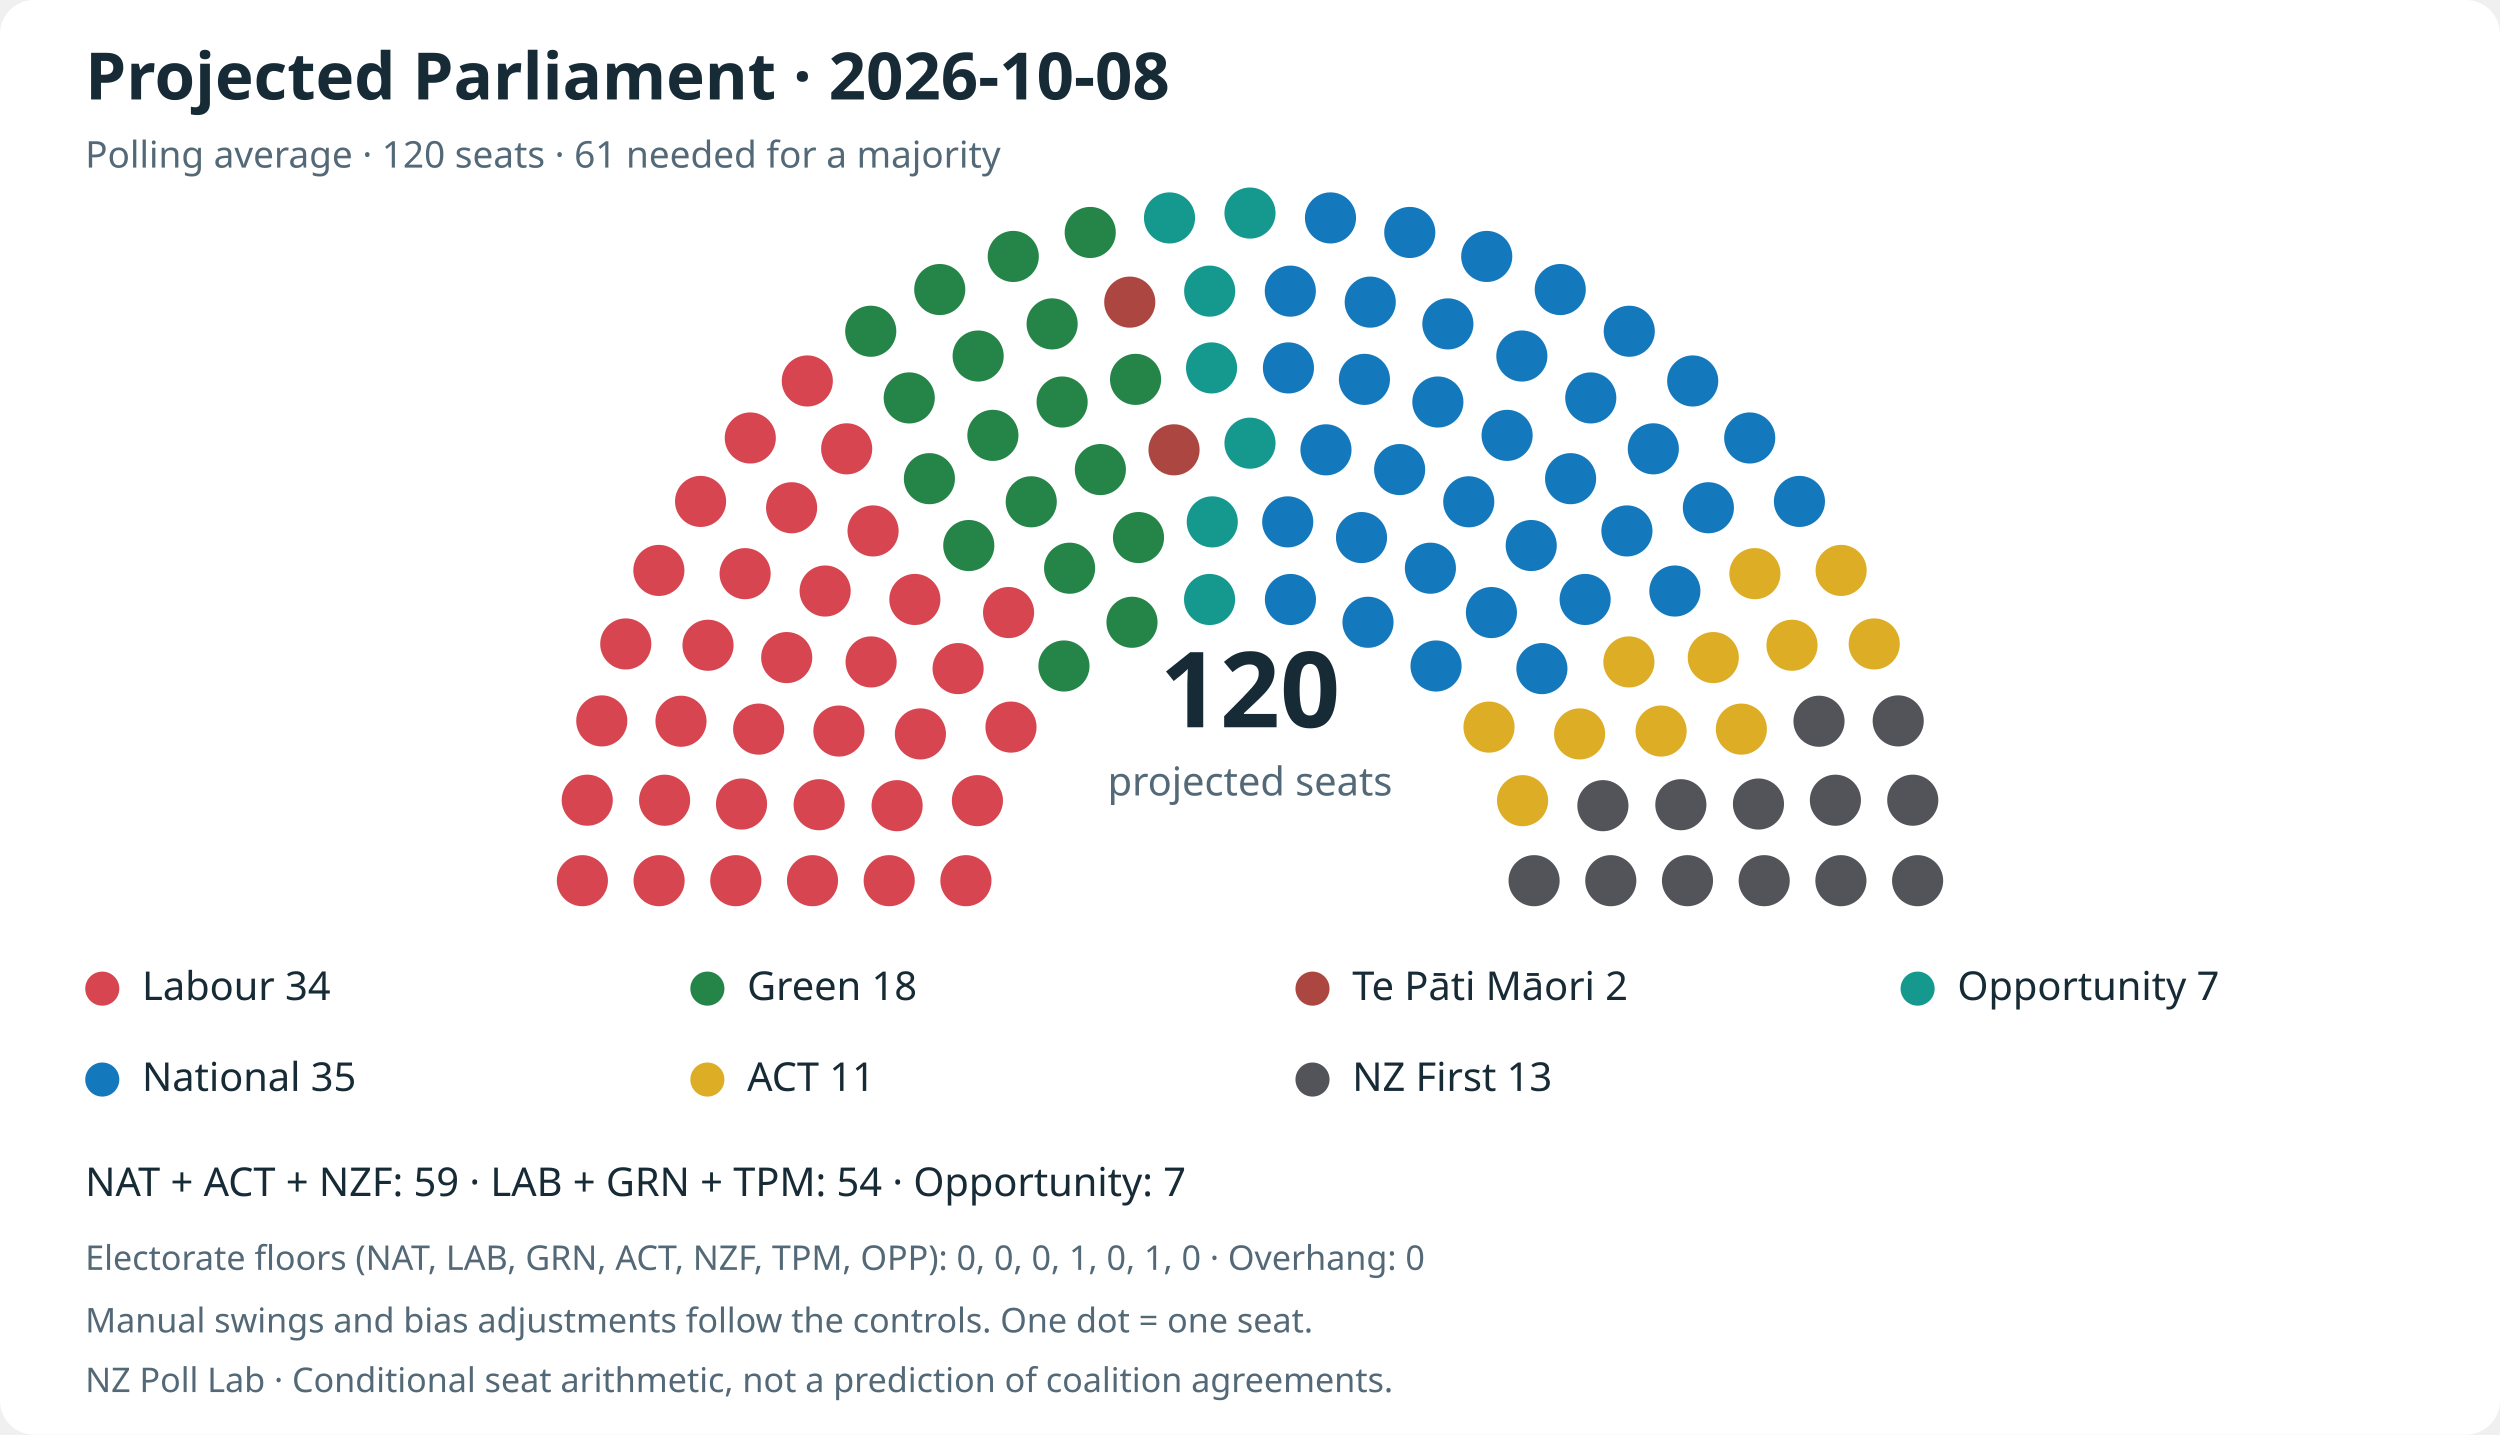
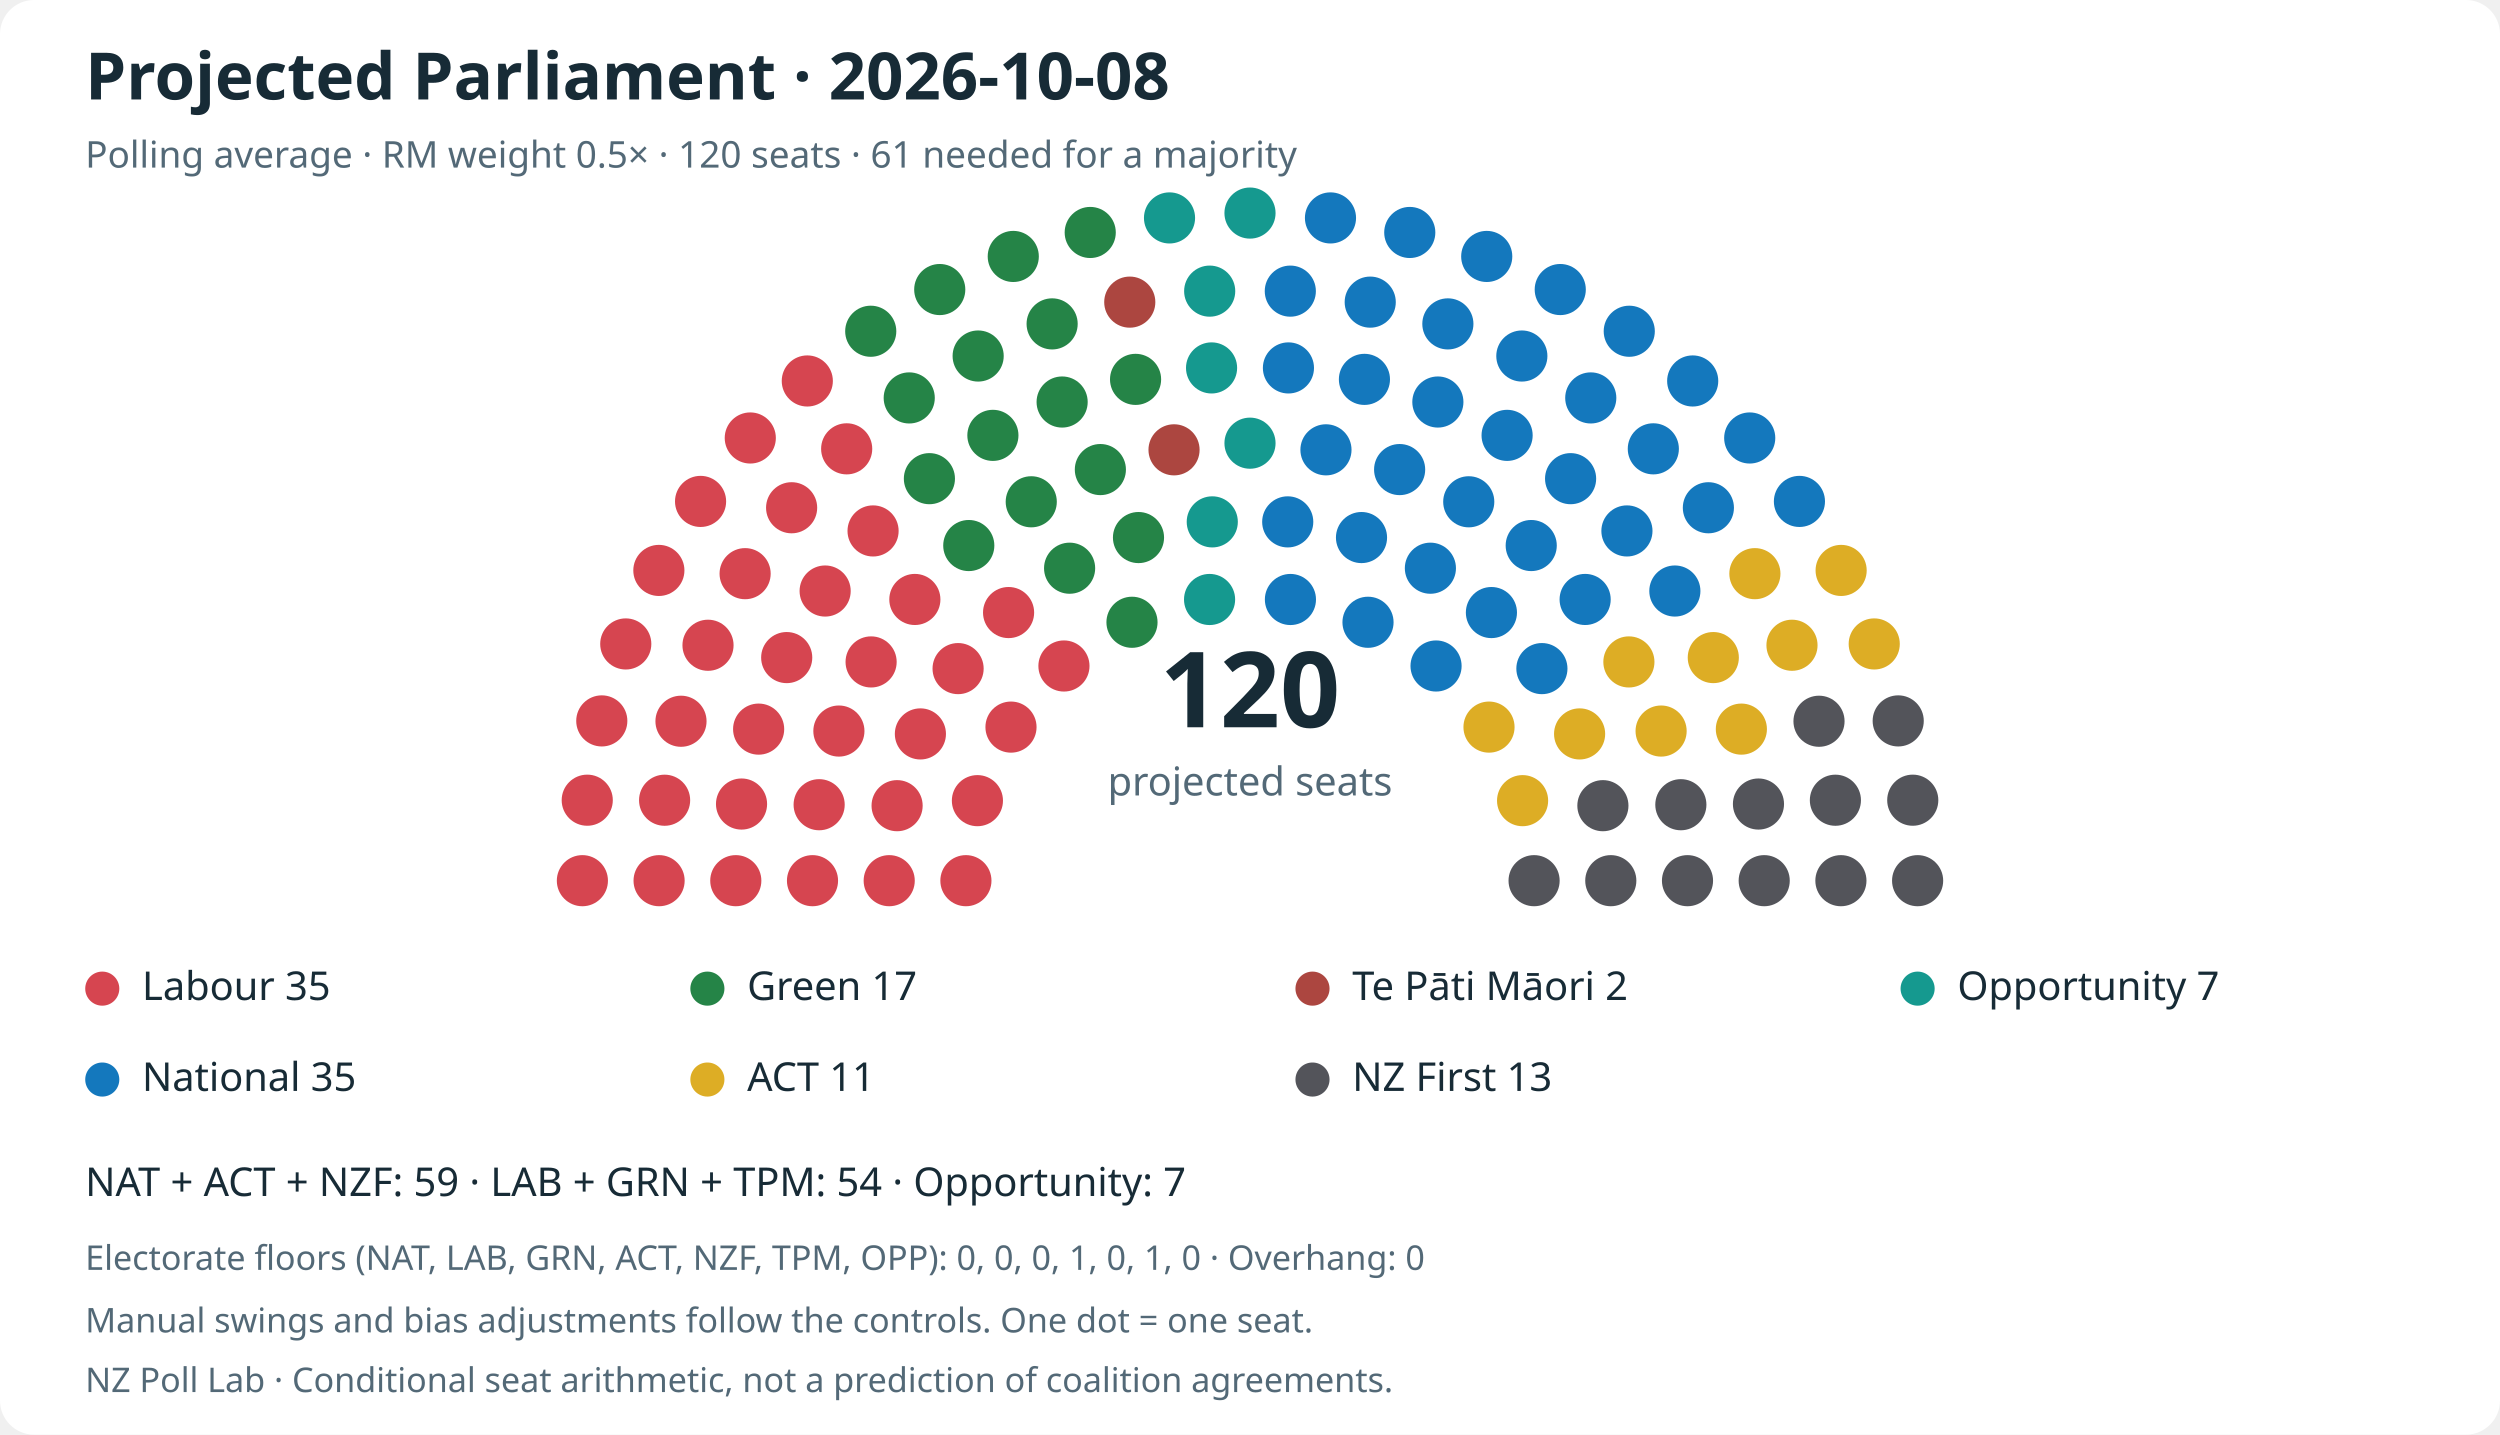
<svg xmlns="http://www.w3.org/2000/svg" viewBox="0 0 880 505" class="chart" role="img" aria-label="120 seat Parliament projection">
  <rect width="880" height="505" rx="12" fill="#ffffff" />
  <text x="30" y="35" font-family="system-ui,sans-serif" font-size="23" font-weight="700" fill="#172b36">Projected Parliament · 2026-10-08</text>
-   <text x="30" y="59" font-family="system-ui,sans-serif" font-size="13" fill="#536977">Polling average · 120 seats · 61 needed for a majority</text>
+   <text x="30" y="59" font-family="system-ui,sans-serif" font-size="13" fill="#536977">Polling average · RM weight 0.5× · 120 seats · 61 needed for a majority</text>
  <circle cx="205.00" cy="310.00" r="9" fill="#d64550" />
  <circle cx="340.00" cy="310.00" r="9" fill="#d64550" />
  <circle cx="313.00" cy="310.00" r="9" fill="#d64550" />
  <circle cx="286.00" cy="310.00" r="9" fill="#d64550" />
  <circle cx="259.00" cy="310.00" r="9" fill="#d64550" />
  <circle cx="232.00" cy="310.00" r="9" fill="#d64550" />
  <circle cx="206.71" cy="281.67" r="9" fill="#d64550" />
  <circle cx="233.94" cy="281.68" r="9" fill="#d64550" />
  <circle cx="261.02" cy="283.02" r="9" fill="#d64550" />
  <circle cx="288.34" cy="283.26" r="9" fill="#d64550" />
  <circle cx="315.78" cy="283.60" r="9" fill="#d64550" />
  <circle cx="211.83" cy="253.76" r="9" fill="#d64550" />
  <circle cx="239.71" cy="253.88" r="9" fill="#d64550" />
  <circle cx="344.05" cy="281.83" r="9" fill="#d64550" />
  <circle cx="267.04" cy="256.65" r="9" fill="#d64550" />
  <circle cx="295.29" cy="257.33" r="9" fill="#d64550" />
  <circle cx="220.27" cy="226.67" r="9" fill="#d64550" />
  <circle cx="249.22" cy="227.13" r="9" fill="#d64550" />
  <circle cx="323.98" cy="258.34" r="9" fill="#d64550" />
  <circle cx="276.92" cy="231.47" r="9" fill="#d64550" />
  <circle cx="231.92" cy="200.79" r="9" fill="#d64550" />
  <circle cx="306.63" cy="233.00" r="9" fill="#d64550" />
  <circle cx="262.28" cy="201.93" r="9" fill="#d64550" />
  <circle cx="355.87" cy="255.94" r="9" fill="#d64550" />
  <circle cx="290.45" cy="208.04" r="9" fill="#d64550" />
  <circle cx="246.60" cy="176.50" r="9" fill="#d64550" />
  <circle cx="337.25" cy="235.35" r="9" fill="#d64550" />
  <circle cx="278.65" cy="178.73" r="9" fill="#d64550" />
  <circle cx="322.03" cy="211.01" r="9" fill="#d64550" />
  <circle cx="264.10" cy="154.17" r="9" fill="#d64550" />
  <circle cx="307.32" cy="186.89" r="9" fill="#d64550" />
  <circle cx="298.03" cy="157.99" r="9" fill="#d64550" />
  <circle cx="355.02" cy="215.62" r="9" fill="#d64550" />
  <circle cx="284.17" cy="134.10" r="9" fill="#d64550" />
-   <circle cx="374.51" cy="234.43" r="9" fill="#258447" />
+   <circle cx="374.51" cy="234.43" r="9" fill="#d64550" />
  <circle cx="341.01" cy="192.03" r="9" fill="#258447" />
  <circle cx="327.15" cy="168.49" r="9" fill="#258447" />
  <circle cx="320.05" cy="140.07" r="9" fill="#258447" />
  <circle cx="306.50" cy="116.60" r="9" fill="#258447" />
  <circle cx="349.50" cy="153.25" r="9" fill="#258447" />
  <circle cx="363.00" cy="176.63" r="9" fill="#258447" />
  <circle cx="376.50" cy="200.01" r="9" fill="#258447" />
  <circle cx="330.79" cy="101.92" r="9" fill="#258447" />
  <circle cx="344.31" cy="125.32" r="9" fill="#258447" />
  <circle cx="398.46" cy="219.04" r="9" fill="#258447" />
  <circle cx="373.87" cy="141.51" r="9" fill="#258447" />
  <circle cx="356.67" cy="90.27" r="9" fill="#258447" />
  <circle cx="387.33" cy="165.29" r="9" fill="#258447" />
  <circle cx="370.35" cy="114.01" r="9" fill="#258447" />
  <circle cx="400.75" cy="189.22" r="9" fill="#258447" />
  <circle cx="383.76" cy="81.83" r="9" fill="#258447" />
  <circle cx="399.72" cy="133.54" r="9" fill="#258447" />
  <circle cx="397.68" cy="106.35" r="9" fill="#ac4640" />
  <circle cx="413.26" cy="158.34" r="9" fill="#ac4640" />
  <circle cx="425.77" cy="211.02" r="9" fill="#15998f" />
  <circle cx="411.67" cy="76.71" r="9" fill="#15998f" />
  <circle cx="426.72" cy="183.70" r="9" fill="#15998f" />
  <circle cx="426.47" cy="129.51" r="9" fill="#15998f" />
  <circle cx="425.81" cy="102.48" r="9" fill="#15998f" />
  <circle cx="440.00" cy="156.00" r="9" fill="#15998f" />
  <circle cx="440.00" cy="75.00" r="9" fill="#15998f" />
  <circle cx="454.19" cy="102.48" r="9" fill="#1478bd" />
  <circle cx="453.53" cy="129.51" r="9" fill="#1478bd" />
  <circle cx="453.28" cy="183.70" r="9" fill="#1478bd" />
  <circle cx="468.33" cy="76.71" r="9" fill="#1478bd" />
  <circle cx="454.23" cy="211.02" r="9" fill="#1478bd" />
  <circle cx="466.74" cy="158.34" r="9" fill="#1478bd" />
  <circle cx="482.32" cy="106.35" r="9" fill="#1478bd" />
  <circle cx="480.28" cy="133.54" r="9" fill="#1478bd" />
  <circle cx="496.24" cy="81.83" r="9" fill="#1478bd" />
  <circle cx="479.25" cy="189.22" r="9" fill="#1478bd" />
  <circle cx="509.65" cy="114.01" r="9" fill="#1478bd" />
  <circle cx="492.67" cy="165.29" r="9" fill="#1478bd" />
  <circle cx="523.33" cy="90.27" r="9" fill="#1478bd" />
  <circle cx="506.13" cy="141.51" r="9" fill="#1478bd" />
  <circle cx="481.54" cy="219.04" r="9" fill="#1478bd" />
  <circle cx="535.69" cy="125.32" r="9" fill="#1478bd" />
  <circle cx="549.21" cy="101.92" r="9" fill="#1478bd" />
  <circle cx="530.50" cy="153.25" r="9" fill="#1478bd" />
  <circle cx="517.00" cy="176.63" r="9" fill="#1478bd" />
  <circle cx="503.50" cy="200.01" r="9" fill="#1478bd" />
  <circle cx="573.50" cy="116.60" r="9" fill="#1478bd" />
  <circle cx="559.95" cy="140.07" r="9" fill="#1478bd" />
  <circle cx="552.85" cy="168.49" r="9" fill="#1478bd" />
  <circle cx="538.99" cy="192.03" r="9" fill="#1478bd" />
  <circle cx="505.49" cy="234.43" r="9" fill="#1478bd" />
  <circle cx="595.83" cy="134.10" r="9" fill="#1478bd" />
  <circle cx="524.98" cy="215.62" r="9" fill="#1478bd" />
  <circle cx="581.97" cy="157.99" r="9" fill="#1478bd" />
  <circle cx="572.68" cy="186.89" r="9" fill="#1478bd" />
  <circle cx="615.90" cy="154.17" r="9" fill="#1478bd" />
  <circle cx="557.97" cy="211.01" r="9" fill="#1478bd" />
  <circle cx="601.35" cy="178.73" r="9" fill="#1478bd" />
  <circle cx="542.75" cy="235.35" r="9" fill="#1478bd" />
  <circle cx="633.40" cy="176.50" r="9" fill="#1478bd" />
  <circle cx="589.55" cy="208.04" r="9" fill="#1478bd" />
  <circle cx="524.13" cy="255.94" r="9" fill="#ddad25" />
  <circle cx="617.72" cy="201.93" r="9" fill="#ddad25" />
  <circle cx="573.37" cy="233.00" r="9" fill="#ddad25" />
  <circle cx="648.08" cy="200.79" r="9" fill="#ddad25" />
  <circle cx="603.08" cy="231.47" r="9" fill="#ddad25" />
  <circle cx="556.02" cy="258.34" r="9" fill="#ddad25" />
  <circle cx="630.78" cy="227.13" r="9" fill="#ddad25" />
  <circle cx="659.73" cy="226.67" r="9" fill="#ddad25" />
  <circle cx="584.71" cy="257.33" r="9" fill="#ddad25" />
  <circle cx="612.96" cy="256.65" r="9" fill="#ddad25" />
  <circle cx="535.95" cy="281.83" r="9" fill="#ddad25" />
  <circle cx="640.29" cy="253.88" r="9" fill="#53545a" />
  <circle cx="668.17" cy="253.76" r="9" fill="#53545a" />
  <circle cx="564.22" cy="283.60" r="9" fill="#53545a" />
  <circle cx="591.66" cy="283.26" r="9" fill="#53545a" />
  <circle cx="618.98" cy="283.02" r="9" fill="#53545a" />
  <circle cx="646.06" cy="281.68" r="9" fill="#53545a" />
  <circle cx="673.29" cy="281.67" r="9" fill="#53545a" />
  <circle cx="540.00" cy="310.00" r="9" fill="#53545a" />
  <circle cx="567.00" cy="310.00" r="9" fill="#53545a" />
  <circle cx="594.00" cy="310.00" r="9" fill="#53545a" />
  <circle cx="621.00" cy="310.00" r="9" fill="#53545a" />
  <circle cx="648.00" cy="310.00" r="9" fill="#53545a" />
  <circle cx="675.00" cy="310.00" r="9" fill="#53545a" />
  <text x="440" y="256" text-anchor="middle" font-family="system-ui,sans-serif" font-size="37" font-weight="700" fill="#172b36">120</text>
  <text x="440" y="280" text-anchor="middle" font-family="system-ui,sans-serif" font-size="14" fill="#536977">projected seats</text>
  <circle cx="36" cy="348" r="6" fill="#d64550" />
-   <text x="50" y="352" font-family="system-ui,sans-serif" font-size="14" fill="#172b36">Labour 34</text>
+   <text x="50" y="352" font-family="system-ui,sans-serif" font-size="14" fill="#172b36">Labour 35</text>
  <circle cx="249" cy="348" r="6" fill="#258447" />
-   <text x="263" y="352" font-family="system-ui,sans-serif" font-size="14" fill="#172b36">Green 18</text>
+   <text x="263" y="352" font-family="system-ui,sans-serif" font-size="14" fill="#172b36">Green 17</text>
  <circle cx="462" cy="348" r="6" fill="#ac4640" />
  <text x="476" y="352" font-family="system-ui,sans-serif" font-size="14" fill="#172b36">Te Pāti Māori 2</text>
  <circle cx="675" cy="348" r="6" fill="#15998f" />
  <text x="689" y="352" font-family="system-ui,sans-serif" font-size="14" fill="#172b36">Opportunity 7</text>
  <circle cx="36" cy="380" r="6" fill="#1478bd" />
  <text x="50" y="384" font-family="system-ui,sans-serif" font-size="14" fill="#172b36">National 35</text>
  <circle cx="249" cy="380" r="6" fill="#ddad25" />
  <text x="263" y="384" font-family="system-ui,sans-serif" font-size="14" fill="#172b36">ACT 11</text>
  <circle cx="462" cy="380" r="6" fill="#53545a" />
  <text x="476" y="384" font-family="system-ui,sans-serif" font-size="14" fill="#172b36">NZ First 13</text>
  <text x="30" y="421" font-family="system-ui,sans-serif" font-size="14" fill="#172b36">NAT + ACT + NZF: 59 · LAB + GRN + TPM: 54 · Opportunity: 7</text>
  <text x="30" y="447" font-family="system-ui,sans-serif" font-size="12" fill="#536977">Electorate floors (NAT, LAB, GRN, ACT, NZF, TPM, OPP): 0, 0, 0, 1, 0, 1, 0 · Overhang: 0</text>
  <text x="30" y="469" font-family="system-ui,sans-serif" font-size="12" fill="#536977">Manual swings and bias adjustments follow the controls. One dot = one seat.</text>
  <text x="30" y="490" font-family="system-ui,sans-serif" font-size="12" fill="#536977">NZ Poll Lab · Conditional seat arithmetic, not a prediction of coalition agreements.</text>
</svg>
